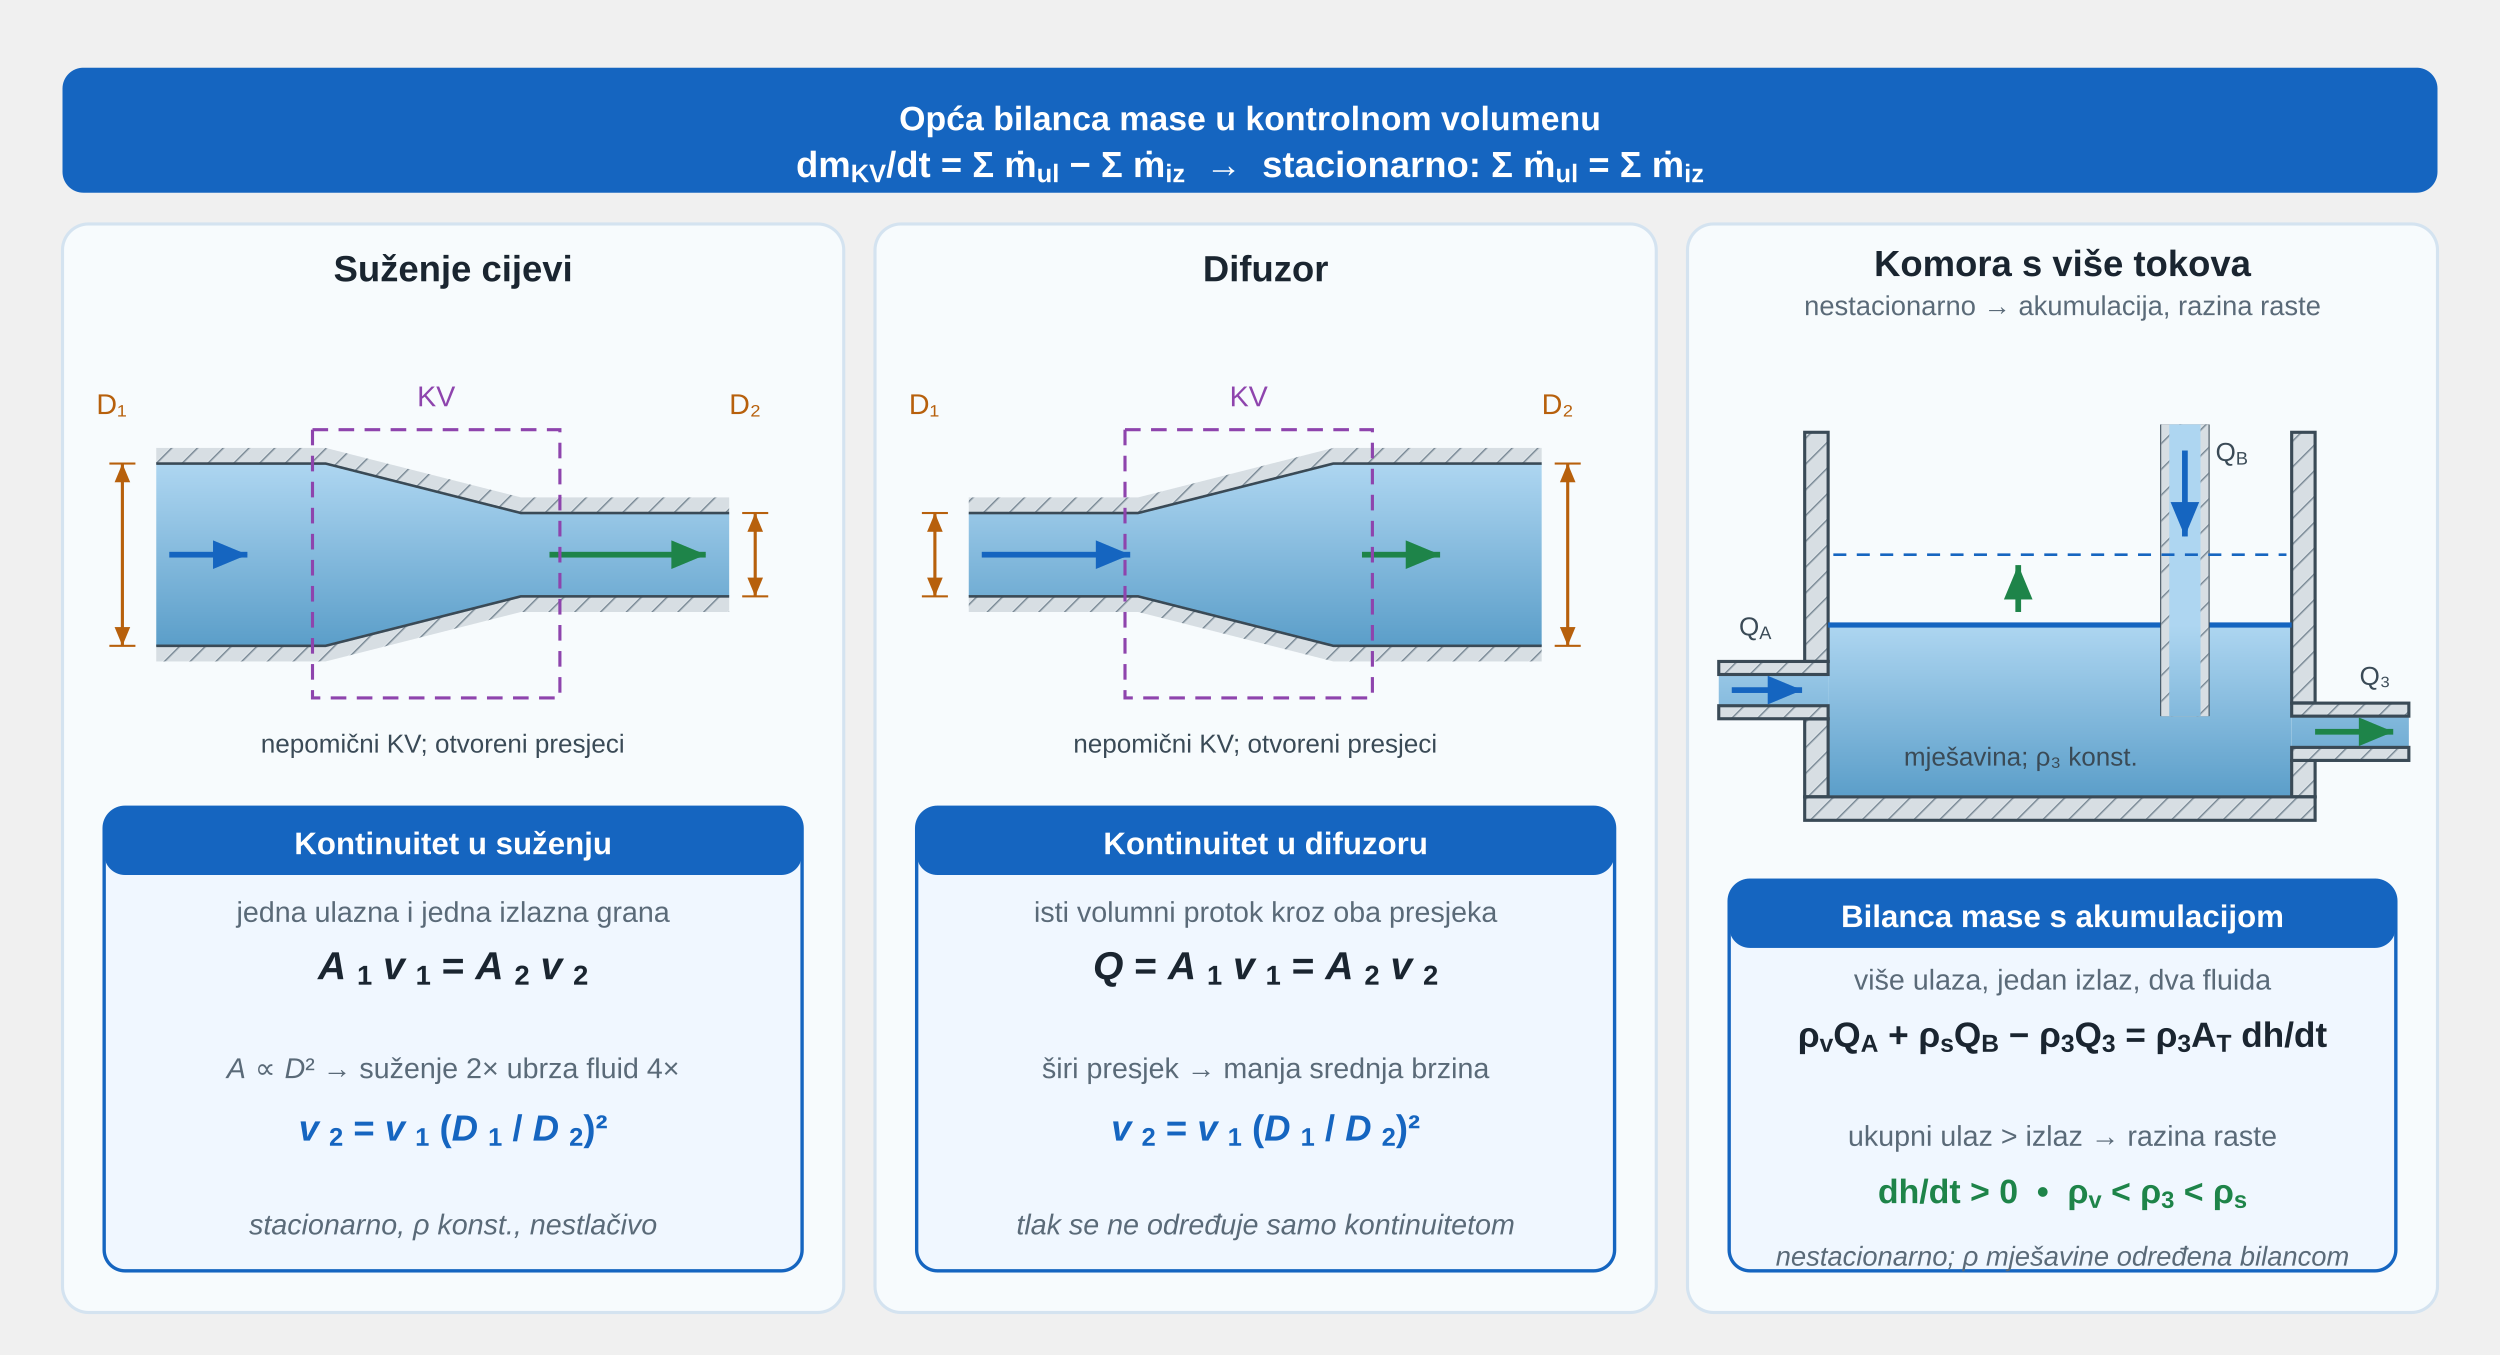
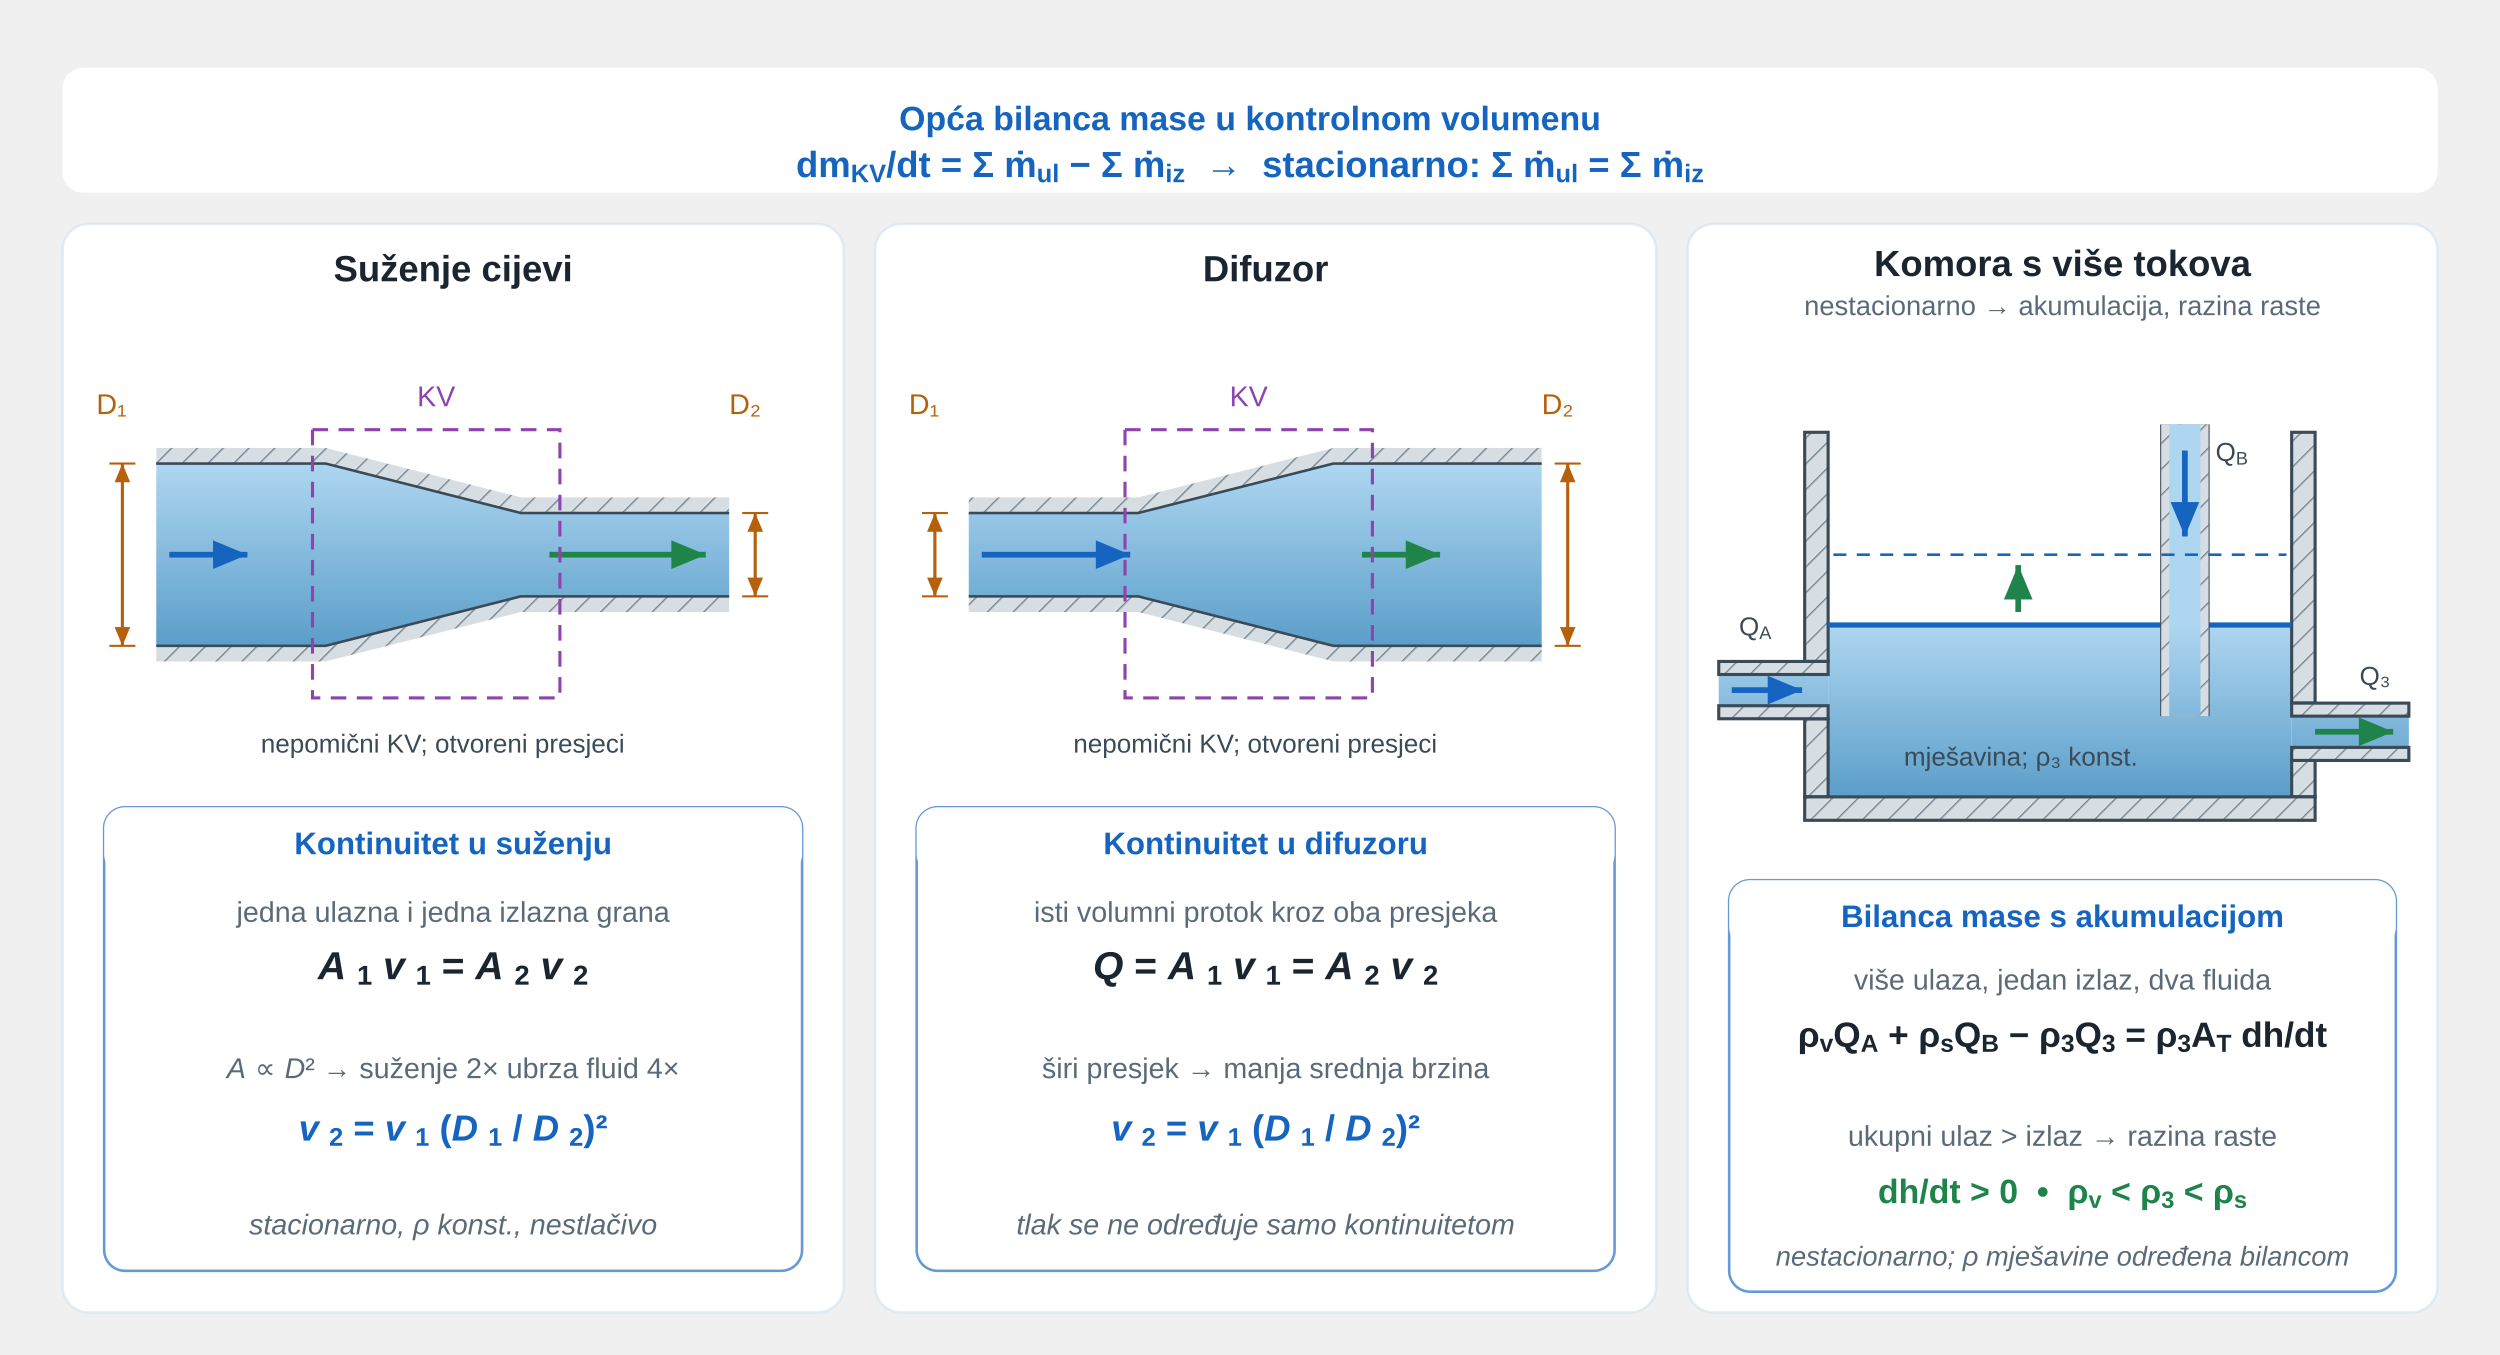
<svg xmlns="http://www.w3.org/2000/svg" viewBox="0 0 960 520" role="img" aria-labelledby="u08kvs-title u08kvs-desc" preserveAspectRatio="xMidYMid meet" style="display:block;width:100%;max-width:960px;height:auto;">
  <defs>
    <linearGradient id="u08kvs-water" x1="0" y1="0" x2="0" y2="1">
      <stop offset="0%" stop-color="#aed6f1" />
      <stop offset="100%" stop-color="#5b9ec9" />
    </linearGradient>
    <linearGradient id="u08kvs-brine" x1="0" y1="0" x2="0" y2="1">
      <stop offset="0%" stop-color="#bcd8c8" />
      <stop offset="100%" stop-color="#4f8a6c" />
    </linearGradient>
    <linearGradient id="u08kvs-mix" x1="0" y1="0" x2="0" y2="1">
      <stop offset="0%" stop-color="#b6cfdc" />
      <stop offset="100%" stop-color="#508fa0" />
    </linearGradient>
    <pattern id="u08kvs-hatch" width="7" height="7" patternUnits="userSpaceOnUse" patternTransform="rotate(45)">
      <line x1="0" y1="0" x2="0" y2="7" stroke="#7a8a96" stroke-width="1.8" />
    </pattern>
    <marker id="u08kvs-aR" markerWidth="7" markerHeight="5" refX="6.5" refY="2.5" orient="auto">
      <path d="M0,0 L0,5 L7,2.5 z" fill="#c0392b" />
    </marker>
    <marker id="u08kvs-aG" markerWidth="7" markerHeight="5" refX="6.5" refY="2.5" orient="auto">
      <path d="M0,0 L0,5 L7,2.5 z" fill="#1e8449" />
    </marker>
    <marker id="u08kvs-aB" markerWidth="6" markerHeight="4" refX="5.5" refY="2" orient="auto">
      <path d="M0,0 L0,4 L6,2 z" fill="#1565c0" />
    </marker>
    <marker id="u08kvs-aOr" markerWidth="7" markerHeight="5" refX="7" refY="2.5" orient="auto">
      <path d="M0,0 L0,5 L7,2.5 z" fill="#b7600c" />
    </marker>
    <marker id="u08kvs-aDim" markerWidth="6" markerHeight="5" refX="6" refY="2.5" orient="auto">
      <path d="M0,0 L0,5 L6,2.5 z" fill="#b7600c" />
    </marker>
    <marker id="u08kvs-aDimR" markerWidth="6" markerHeight="5" refX="6" refY="2.5" orient="auto-start-reverse">
      <path d="M0,0 L0,5 L6,2.5 z" fill="#b7600c" />
    </marker>
    <marker id="u08kvs_fix_force" markerWidth="6" markerHeight="5" refX="6" refY="2.5" orient="auto">
      <path d="M0 0 L0 5 L6 2.5 Z" fill="#c0392b" stroke="none" stroke-width="1.2" />
    </marker>
    <marker id="u08kvs_fix_green" markerWidth="6" markerHeight="5" refX="6" refY="2.5" orient="auto">
      <path d="M0 0 L0 5 L6 2.5 Z" fill="#1e8449" stroke="none" stroke-width="1.2" />
    </marker>
    <marker id="u08kvs_fix_normal" markerWidth="6" markerHeight="5" refX="6" refY="2.5" orient="auto">
      <path d="M0 0 L0 5 L6 2.5 Z" fill="#1565c0" stroke="none" stroke-width="1.2" />
    </marker>
    <marker id="u08kvs_fix_axis" markerWidth="6" markerHeight="5" refX="6" refY="2.5" orient="auto">
      <path d="M0 0 L0 5 L6 2.5 Z" fill="#3a4a56" stroke="none" stroke-width="1.2" />
    </marker>
    <marker id="u08kvs_fix_dim" markerWidth="6" markerHeight="5" refX="6" refY="2.5" orient="auto">
      <path d="M0 0 L0 5 L6 2.5 Z" fill="#b7600c" stroke="none" stroke-width="1.2" />
    </marker>
    <marker id="u08kvs_fix_dimL" markerWidth="6" markerHeight="5" refX="6" refY="2.5" orient="auto-start-reverse">
      <path d="M0 0 L0 5 L6 2.5 Z" fill="#b7600c" stroke="none" stroke-width="1.2" />
    </marker>
    <linearGradient id="u08kvs_fix_water" x1="0" y1="0" x2="0" y2="1">
      <stop offset="0%" stop-color="#aed6f1" />
      <stop offset="100%" stop-color="#5b9ec9" />
    </linearGradient>
    <pattern id="u08kvs_fix_hatch" width="7" height="7" patternUnits="userSpaceOnUse" patternTransform="rotate(45)">
      <rect x="0" y="0" width="7" height="7" fill="#d7dee3" stroke="none" stroke-width="1.2" />
      <line x1="0" y1="0" x2="0" y2="7" stroke="#7a8a96" stroke-width="1.1" />
    </pattern>
    <marker id="u08kvs_fix_0_force" markerWidth="6" markerHeight="5" refX="6" refY="2.5" orient="auto">
      <path d="M0 0 L0 5 L6 2.5 Z" fill="#c0392b" stroke="none" stroke-width="1.2" />
    </marker>
    <marker id="u08kvs_fix_0_green" markerWidth="6" markerHeight="5" refX="6" refY="2.5" orient="auto">
      <path d="M0 0 L0 5 L6 2.5 Z" fill="#1e8449" stroke="none" stroke-width="1.2" />
    </marker>
    <marker id="u08kvs_fix_0_normal" markerWidth="6" markerHeight="5" refX="6" refY="2.5" orient="auto">
      <path d="M0 0 L0 5 L6 2.5 Z" fill="#1565c0" stroke="none" stroke-width="1.2" />
    </marker>
    <marker id="u08kvs_fix_0_axis" markerWidth="6" markerHeight="5" refX="6" refY="2.5" orient="auto">
      <path d="M0 0 L0 5 L6 2.5 Z" fill="#3a4a56" stroke="none" stroke-width="1.2" />
    </marker>
    <marker id="u08kvs_fix_0_dim" markerWidth="6" markerHeight="5" refX="6" refY="2.5" orient="auto">
      <path d="M0 0 L0 5 L6 2.5 Z" fill="#b7600c" stroke="none" stroke-width="1.2" />
    </marker>
    <marker id="u08kvs_fix_0_dimL" markerWidth="6" markerHeight="5" refX="6" refY="2.5" orient="auto-start-reverse">
      <path d="M0 0 L0 5 L6 2.5 Z" fill="#b7600c" stroke="none" stroke-width="1.2" />
    </marker>
    <linearGradient id="u08kvs_fix_0_water" x1="0" y1="0" x2="0" y2="1">
      <stop offset="0%" stop-color="#aed6f1" />
      <stop offset="100%" stop-color="#5b9ec9" />
    </linearGradient>
    <pattern id="u08kvs_fix_0_hatch" width="7" height="7" patternUnits="userSpaceOnUse" patternTransform="rotate(45)">
      <rect x="0" y="0" width="7" height="7" fill="#d7dee3" stroke="none" stroke-width="1.2" />
      <line x1="0" y1="0" x2="0" y2="7" stroke="#7a8a96" stroke-width="1.1" />
    </pattern>
    <marker id="u08kvs_fix_1_force" markerWidth="6" markerHeight="5" refX="6" refY="2.5" orient="auto">
      <path d="M0 0 L0 5 L6 2.5 Z" fill="#c0392b" stroke="none" stroke-width="1.2" />
    </marker>
    <marker id="u08kvs_fix_1_green" markerWidth="6" markerHeight="5" refX="6" refY="2.5" orient="auto">
      <path d="M0 0 L0 5 L6 2.5 Z" fill="#1e8449" stroke="none" stroke-width="1.2" />
    </marker>
    <marker id="u08kvs_fix_1_normal" markerWidth="6" markerHeight="5" refX="6" refY="2.5" orient="auto">
      <path d="M0 0 L0 5 L6 2.5 Z" fill="#1565c0" stroke="none" stroke-width="1.2" />
    </marker>
    <marker id="u08kvs_fix_1_axis" markerWidth="6" markerHeight="5" refX="6" refY="2.5" orient="auto">
      <path d="M0 0 L0 5 L6 2.5 Z" fill="#3a4a56" stroke="none" stroke-width="1.2" />
    </marker>
    <marker id="u08kvs_fix_1_dim" markerWidth="6" markerHeight="5" refX="6" refY="2.5" orient="auto">
      <path d="M0 0 L0 5 L6 2.5 Z" fill="#b7600c" stroke="none" stroke-width="1.2" />
    </marker>
    <marker id="u08kvs_fix_1_dimL" markerWidth="6" markerHeight="5" refX="6" refY="2.5" orient="auto-start-reverse">
      <path d="M0 0 L0 5 L6 2.5 Z" fill="#b7600c" stroke="none" stroke-width="1.2" />
    </marker>
    <linearGradient id="u08kvs_fix_1_water" x1="0" y1="0" x2="0" y2="1">
      <stop offset="0%" stop-color="#aed6f1" />
      <stop offset="100%" stop-color="#5b9ec9" />
    </linearGradient>
    <pattern id="u08kvs_fix_1_hatch" width="7" height="7" patternUnits="userSpaceOnUse" patternTransform="rotate(45)">
      <rect x="0" y="0" width="7" height="7" fill="#d7dee3" stroke="none" stroke-width="1.2" />
      <line x1="0" y1="0" x2="0" y2="7" stroke="#7a8a96" stroke-width="1.1" />
    </pattern>
    <marker id="u08kvs_fix_tank_force" markerWidth="6" markerHeight="5" refX="6" refY="2.5" orient="auto">
      <path d="M0 0 L0 5 L6 2.5 Z" fill="#c0392b" stroke="none" stroke-width="1.2" />
    </marker>
    <marker id="u08kvs_fix_tank_green" markerWidth="6" markerHeight="5" refX="6" refY="2.5" orient="auto">
      <path d="M0 0 L0 5 L6 2.5 Z" fill="#1e8449" stroke="none" stroke-width="1.2" />
    </marker>
    <marker id="u08kvs_fix_tank_normal" markerWidth="6" markerHeight="5" refX="6" refY="2.5" orient="auto">
      <path d="M0 0 L0 5 L6 2.5 Z" fill="#1565c0" stroke="none" stroke-width="1.2" />
    </marker>
    <marker id="u08kvs_fix_tank_axis" markerWidth="6" markerHeight="5" refX="6" refY="2.5" orient="auto">
      <path d="M0 0 L0 5 L6 2.5 Z" fill="#3a4a56" stroke="none" stroke-width="1.2" />
    </marker>
    <marker id="u08kvs_fix_tank_dim" markerWidth="6" markerHeight="5" refX="6" refY="2.5" orient="auto">
      <path d="M0 0 L0 5 L6 2.5 Z" fill="#b7600c" stroke="none" stroke-width="1.2" />
    </marker>
    <marker id="u08kvs_fix_tank_dimL" markerWidth="6" markerHeight="5" refX="6" refY="2.5" orient="auto-start-reverse">
      <path d="M0 0 L0 5 L6 2.5 Z" fill="#b7600c" stroke="none" stroke-width="1.2" />
    </marker>
    <linearGradient id="u08kvs_fix_tank_water" x1="0" y1="240" x2="0" y2="306" gradientUnits="userSpaceOnUse">
      <stop offset="0%" stop-color="#aed6f1" />
      <stop offset="100%" stop-color="#5b9ec9" />
    </linearGradient>
    <pattern id="u08kvs_fix_tank_hatch" width="7" height="7" patternUnits="userSpaceOnUse" patternTransform="rotate(45)">
      <rect x="0" y="0" width="7" height="7" fill="#d7dee3" stroke="none" stroke-width="1.2" />
      <line x1="0" y1="0" x2="0" y2="7" stroke="#7a8a96" stroke-width="1.1" />
    </pattern>
  </defs>
-   <rect x="24" y="26" width="912" height="48" rx="8" fill="#1565c0" />
-   <rect x="24" y="86" width="300" height="418" rx="10" fill="#f7fbfd" stroke="#d4e3f0" stroke-width="1.2" />
-   <rect x="40" y="310" width="268" height="178" rx="8" fill="#f0f7ff" stroke="#1565c0" stroke-width="1.3" />
-   <rect x="40" y="310" width="268" height="26" rx="8" fill="#1565c0" />
-   <rect x="336" y="86" width="300" height="418" rx="10" fill="#f7fbfd" stroke="#d4e3f0" stroke-width="1.2" />
-   <rect x="352" y="310" width="268" height="178" rx="8" fill="#f0f7ff" stroke="#1565c0" stroke-width="1.3" />
-   <rect x="352" y="310" width="268" height="26" rx="8" fill="#1565c0" />
-   <rect x="648" y="86" width="288" height="418" rx="10" fill="#f7fbfd" stroke="#d4e3f0" stroke-width="1.2" />
-   <rect x="664" y="338" width="256" height="150" rx="8" fill="#f0f7ff" stroke="#1565c0" stroke-width="1.3" />
-   <rect x="664" y="338" width="256" height="26" rx="8" fill="#1565c0" />
-   <text x="480" y="50" font-family="'Segoe UI',Arial,sans-serif" font-size="13" font-weight="700" text-anchor="middle" fill="#ffffff">Opća bilanca mase u kontrolnom volumenu</text>
-   <text x="480" y="68" font-family="'Segoe UI',Arial,sans-serif" font-size="14" font-weight="700" text-anchor="middle" fill="#ffffff">dm<tspan baseline-shift="sub" font-size="0.7em">KV</tspan>/dt = Σ ṁ<tspan baseline-shift="sub" font-size="0.7em">ul</tspan> − Σ ṁ<tspan baseline-shift="sub" font-size="0.7em">iz</tspan>  →  stacionarno: Σ ṁ<tspan baseline-shift="sub" font-size="0.7em">ul</tspan> = Σ ṁ<tspan baseline-shift="sub" font-size="0.7em">iz</tspan>
+   <rect x="24" y="26" width="912" height="48" rx="8" fill="white" stroke="none" />
+   <rect x="24" y="86" width="300" height="418" rx="10" fill="white" stroke="#d4e3f0" stroke-width="1" stroke-opacity="0.65" />
+   <rect x="40" y="310" width="268" height="178" rx="8" fill="white" stroke="#1565c0" stroke-width="1" stroke-opacity="0.65" />
+   <rect x="40" y="310" width="268" height="26" rx="8" fill="white" stroke="none" />
+   <rect x="336" y="86" width="300" height="418" rx="10" fill="white" stroke="#d4e3f0" stroke-width="1" stroke-opacity="0.65" />
+   <rect x="352" y="310" width="268" height="178" rx="8" fill="white" stroke="#1565c0" stroke-width="1" stroke-opacity="0.65" />
+   <rect x="352" y="310" width="268" height="26" rx="8" fill="white" stroke="none" />
+   <rect x="648" y="86" width="288" height="418" rx="10" fill="white" stroke="#d4e3f0" stroke-width="1" stroke-opacity="0.65" />
+   <rect x="664" y="338" width="256" height="158" rx="8" fill="white" stroke="#1565c0" stroke-width="1" stroke-opacity="0.65" />
+   <rect x="664" y="338" width="256" height="26" rx="8" fill="white" stroke="none" />
+   <text x="480" y="50" font-family="'Segoe UI',Arial,sans-serif" font-size="13" font-weight="700" text-anchor="middle" fill="#1565c0">Opća bilanca mase u kontrolnom volumenu</text>
+   <text x="480" y="68" font-family="'Segoe UI',Arial,sans-serif" font-size="14" font-weight="700" text-anchor="middle" fill="#1565c0">dm<tspan baseline-shift="sub" font-size="0.7em">KV</tspan>/dt = Σ ṁ<tspan baseline-shift="sub" font-size="0.7em">ul</tspan> − Σ ṁ<tspan baseline-shift="sub" font-size="0.7em">iz</tspan>  →  stacionarno: Σ ṁ<tspan baseline-shift="sub" font-size="0.7em">ul</tspan> = Σ ṁ<tspan baseline-shift="sub" font-size="0.7em">iz</tspan>
  </text>
  <text x="174" y="108" font-family="'Segoe UI',Arial,sans-serif" font-size="14" font-weight="700" text-anchor="middle" fill="#1a2530">Suženje cijevi</text>
-   <text x="174" y="328" font-family="'Segoe UI',Arial,sans-serif" font-size="12" font-weight="700" text-anchor="middle" fill="#ffffff">Kontinuitet u suženju</text>
+   <text x="174" y="328" font-family="'Segoe UI',Arial,sans-serif" font-size="12" font-weight="700" text-anchor="middle" fill="#1565c0">Kontinuitet u suženju</text>
  <text x="174" y="354" font-family="'Segoe UI',Arial,sans-serif" font-size="11" text-anchor="middle" fill="#5a6a78">jedna ulazna i jedna izlazna grana</text>
  <text x="174" y="376" font-family="'Segoe UI',Arial,sans-serif" font-size="15" font-weight="700" text-anchor="middle" fill="#1a2530">
    <tspan font-style="italic">A</tspan>
    <tspan baseline-shift="sub" font-size="0.7em">1</tspan>
    <tspan font-style="italic">v</tspan>
    <tspan baseline-shift="sub" font-size="0.7em">1</tspan> = <tspan font-style="italic">A</tspan>
    <tspan baseline-shift="sub" font-size="0.7em">2</tspan>
    <tspan font-style="italic">v</tspan>
    <tspan baseline-shift="sub" font-size="0.7em">2</tspan>
  </text>
  <text x="174" y="414" font-family="'Segoe UI',Arial,sans-serif" font-size="11" text-anchor="middle" fill="#5a6a78">
    <tspan font-style="italic">A</tspan> ∝ <tspan font-style="italic">D</tspan>² → suženje 2× ubrza fluid 4×</text>
  <text x="174" y="438" font-family="'Segoe UI',Arial,sans-serif" font-size="14" font-weight="700" text-anchor="middle" fill="#1565c0">
    <tspan font-style="italic">v</tspan>
    <tspan baseline-shift="sub" font-size="0.7em">2</tspan> = <tspan font-style="italic">v</tspan>
    <tspan baseline-shift="sub" font-size="0.7em">1</tspan> (<tspan font-style="italic">D</tspan>
    <tspan baseline-shift="sub" font-size="0.7em">1</tspan> / <tspan font-style="italic">D</tspan>
    <tspan baseline-shift="sub" font-size="0.7em">2</tspan>)²</text>
  <text x="174" y="474" font-family="'Segoe UI',Arial,sans-serif" font-size="11" font-style="italic" text-anchor="middle" fill="#5a6a78">stacionarno, ρ konst., nestlačivo</text>
  <text x="486" y="108" font-family="'Segoe UI',Arial,sans-serif" font-size="14" font-weight="700" text-anchor="middle" fill="#1a2530">Difuzor</text>
-   <text x="486" y="328" font-family="'Segoe UI',Arial,sans-serif" font-size="12" font-weight="700" text-anchor="middle" fill="#ffffff">Kontinuitet u difuzoru</text>
+   <text x="486" y="328" font-family="'Segoe UI',Arial,sans-serif" font-size="12" font-weight="700" text-anchor="middle" fill="#1565c0">Kontinuitet u difuzoru</text>
  <text x="486" y="354" font-family="'Segoe UI',Arial,sans-serif" font-size="11" text-anchor="middle" fill="#5a6a78">isti volumni protok kroz oba presjeka</text>
  <text x="486" y="376" font-family="'Segoe UI',Arial,sans-serif" font-size="15" font-weight="700" text-anchor="middle" fill="#1a2530">
    <tspan font-style="italic">Q</tspan> = <tspan font-style="italic">A</tspan>
    <tspan baseline-shift="sub" font-size="0.7em">1</tspan>
    <tspan font-style="italic">v</tspan>
    <tspan baseline-shift="sub" font-size="0.7em">1</tspan> = <tspan font-style="italic">A</tspan>
    <tspan baseline-shift="sub" font-size="0.7em">2</tspan>
    <tspan font-style="italic">v</tspan>
    <tspan baseline-shift="sub" font-size="0.7em">2</tspan>
  </text>
  <text x="486" y="414" font-family="'Segoe UI',Arial,sans-serif" font-size="11" text-anchor="middle" fill="#5a6a78">širi presjek → manja srednja brzina</text>
  <text x="486" y="438" font-family="'Segoe UI',Arial,sans-serif" font-size="14" font-weight="700" text-anchor="middle" fill="#1565c0">
    <tspan font-style="italic">v</tspan>
    <tspan baseline-shift="sub" font-size="0.7em">2</tspan> = <tspan font-style="italic">v</tspan>
    <tspan baseline-shift="sub" font-size="0.7em">1</tspan> (<tspan font-style="italic">D</tspan>
    <tspan baseline-shift="sub" font-size="0.7em">1</tspan> / <tspan font-style="italic">D</tspan>
    <tspan baseline-shift="sub" font-size="0.7em">2</tspan>)²</text>
  <text x="486" y="474" font-family="'Segoe UI',Arial,sans-serif" font-size="11" font-style="italic" text-anchor="middle" fill="#5a6a78">tlak se ne određuje samo kontinuitetom</text>
  <text x="792" y="106" font-family="'Segoe UI',Arial,sans-serif" font-size="14" font-weight="700" text-anchor="middle" fill="#1a2530">Komora s više tokova</text>
  <text x="792" y="121" font-family="'Segoe UI',Arial,sans-serif" font-size="10.5" text-anchor="middle" fill="#5a6a78">nestacionarno → akumulacija, razina raste</text>
-   <text x="792" y="356" font-family="'Segoe UI',Arial,sans-serif" font-size="12" font-weight="700" text-anchor="middle" fill="#ffffff">Bilanca mase s akumulacijom</text>
+   <text x="792" y="356" font-family="'Segoe UI',Arial,sans-serif" font-size="12" font-weight="700" text-anchor="middle" fill="#1565c0">Bilanca mase s akumulacijom</text>
  <text x="792" y="380" font-family="'Segoe UI',Arial,sans-serif" font-size="11" text-anchor="middle" fill="#5a6a78">više ulaza, jedan izlaz, dva fluida</text>
  <text x="792" y="402" font-family="'Segoe UI',Arial,sans-serif" font-size="13.5" font-weight="700" text-anchor="middle" fill="#1a2530">ρ<tspan baseline-shift="sub" font-size="0.7em">v</tspan>Q<tspan baseline-shift="sub" font-size="0.7em">A</tspan> + ρ<tspan baseline-shift="sub" font-size="0.7em">s</tspan>Q<tspan baseline-shift="sub" font-size="0.7em">B</tspan> − ρ<tspan baseline-shift="sub" font-size="0.7em">3</tspan>Q<tspan baseline-shift="sub" font-size="0.7em">3</tspan> = ρ<tspan baseline-shift="sub" font-size="0.7em">3</tspan>A<tspan baseline-shift="sub" font-size="0.7em">T</tspan> dh/dt</text>
  <text x="792" y="440" font-family="'Segoe UI',Arial,sans-serif" font-size="11" text-anchor="middle" fill="#5a6a78">ukupni ulaz &gt; izlaz → razina raste</text>
  <text x="792" y="462" font-family="'Segoe UI',Arial,sans-serif" font-size="13" font-weight="700" text-anchor="middle" fill="#1e8449">dh/dt &gt; 0  •  ρ<tspan baseline-shift="sub" font-size="0.7em">v</tspan> &lt; ρ<tspan baseline-shift="sub" font-size="0.7em">3</tspan> &lt; ρ<tspan baseline-shift="sub" font-size="0.7em">s</tspan>
  </text>
  <text x="792" y="486" font-family="'Segoe UI',Arial,sans-serif" font-size="10.5" font-style="italic" text-anchor="middle" fill="#5a6a78">nestacionarno; ρ mješavine određena bilancom</text>
  <g id="u08kvs_fix_geometry">
    <path d="M60 178.0 H125 L200 197.0 H280 V229.0 H200 L125 248.0 H60 Z" fill="url(#u08kvs_fix_0_water)" stroke="none" stroke-width="1.2" id="u08kvs_fix_0_fluid" />
    <polygon points="60,178 125,178 200,197 280,197 280,191 200,191 125,172 60,172" fill="url(#u08kvs_fix_0_hatch)" stroke="none" stroke-width="1.5" />
    <path d="M60 178.0 H125 L200 197.0 H280" fill="none" stroke="#3a4a56" stroke-width="1" />
    <polygon points="60,248 125,248 200,229 280,229 280,235 200,235 125,254 60,254" fill="url(#u08kvs_fix_0_hatch)" stroke="none" stroke-width="1.5" />
    <path d="M60 248.0 H125 L200 229.0 H280" fill="none" stroke="#3a4a56" stroke-width="1" />
    <line x1="65" y1="213" x2="95" y2="213" stroke="#1565c0" stroke-width="2.2" marker-end="url(#u08kvs_fix_0_normal)" />
    <line x1="211" y1="213" x2="271" y2="213" stroke="#1e8449" stroke-width="2.2" marker-end="url(#u08kvs_fix_0_green)" />
    <line x1="42" y1="178.0" x2="52" y2="178.0" stroke="#b7600c" stroke-width="0.8" />
    <line x1="42" y1="248.0" x2="52" y2="248.0" stroke="#b7600c" stroke-width="0.8" />
    <line x1="47" y1="178.0" x2="47" y2="248.0" stroke="#b7600c" stroke-width="1.2" marker-start="url(#u08kvs_fix_0_dimL)" marker-end="url(#u08kvs_fix_0_dim)" />
    <text x="37" y="159" font-family="'Segoe UI',Arial,sans-serif" font-size="11" fill="#b7600c" text-anchor="start">D₁</text>
    <line x1="285" y1="197.0" x2="295" y2="197.0" stroke="#b7600c" stroke-width="0.8" />
    <line x1="285" y1="229.0" x2="295" y2="229.0" stroke="#b7600c" stroke-width="0.8" />
    <line x1="290" y1="197.0" x2="290" y2="229.0" stroke="#b7600c" stroke-width="1.2" marker-start="url(#u08kvs_fix_0_dimL)" marker-end="url(#u08kvs_fix_0_dim)" />
    <text x="280" y="159" font-family="'Segoe UI',Arial,sans-serif" font-size="11" fill="#b7600c" text-anchor="start">D₂</text>
    <rect x="120" y="165" width="95" height="103" fill="none" stroke="#8e44ad" stroke-width="1.2" stroke-dasharray="6,4" id="u08kvs_fix_0_cv" />
    <text x="167.5" y="156" font-family="'Segoe UI',Arial,sans-serif" font-size="11" fill="#8e44ad" text-anchor="middle">KV</text>
    <text x="170" y="289" font-family="'Segoe UI',Arial,sans-serif" font-size="10" fill="#3a4a56" text-anchor="middle">nepomični KV; otvoreni presjeci</text>
    <path d="M372 197.0 H437 L512 178.0 H592 V248.0 H512 L437 229.0 H372 Z" fill="url(#u08kvs_fix_1_water)" stroke="none" stroke-width="1.2" id="u08kvs_fix_1_fluid" />
    <polygon points="372,197 437,197 512,178 592,178 592,172 512,172 437,191 372,191" fill="url(#u08kvs_fix_1_hatch)" stroke="none" stroke-width="1.5" />
    <path d="M372 197.0 H437 L512 178.0 H592" fill="none" stroke="#3a4a56" stroke-width="1" />
    <polygon points="372,229 437,229 512,248 592,248 592,254 512,254 437,235 372,235" fill="url(#u08kvs_fix_1_hatch)" stroke="none" stroke-width="1.5" />
    <path d="M372 229.0 H437 L512 248.0 H592" fill="none" stroke="#3a4a56" stroke-width="1" />
    <line x1="377" y1="213" x2="434" y2="213" stroke="#1565c0" stroke-width="2.2" marker-end="url(#u08kvs_fix_1_normal)" />
    <line x1="523" y1="213" x2="553" y2="213" stroke="#1e8449" stroke-width="2.2" marker-end="url(#u08kvs_fix_1_green)" />
    <line x1="354" y1="197.0" x2="364" y2="197.0" stroke="#b7600c" stroke-width="0.8" />
    <line x1="354" y1="229.0" x2="364" y2="229.0" stroke="#b7600c" stroke-width="0.8" />
    <line x1="359" y1="197.0" x2="359" y2="229.0" stroke="#b7600c" stroke-width="1.2" marker-start="url(#u08kvs_fix_1_dimL)" marker-end="url(#u08kvs_fix_1_dim)" />
    <text x="349" y="159" font-family="'Segoe UI',Arial,sans-serif" font-size="11" fill="#b7600c" text-anchor="start">D₁</text>
    <line x1="597" y1="178.0" x2="607" y2="178.0" stroke="#b7600c" stroke-width="0.8" />
    <line x1="597" y1="248.0" x2="607" y2="248.0" stroke="#b7600c" stroke-width="0.8" />
    <line x1="602" y1="178.0" x2="602" y2="248.0" stroke="#b7600c" stroke-width="1.2" marker-start="url(#u08kvs_fix_1_dimL)" marker-end="url(#u08kvs_fix_1_dim)" />
    <text x="592" y="159" font-family="'Segoe UI',Arial,sans-serif" font-size="11" fill="#b7600c" text-anchor="start">D₂</text>
    <rect x="432" y="165" width="95" height="103" fill="none" stroke="#8e44ad" stroke-width="1.2" stroke-dasharray="6,4" id="u08kvs_fix_1_cv" />
    <text x="479.5" y="156" font-family="'Segoe UI',Arial,sans-serif" font-size="11" fill="#8e44ad" text-anchor="middle">KV</text>
    <text x="482" y="289" font-family="'Segoe UI',Arial,sans-serif" font-size="10" fill="#3a4a56" text-anchor="middle">nepomični KV; otvoreni presjeci</text>
    <rect x="702" y="240" width="178" height="66" fill="url(#u08kvs_fix_tank_water)" stroke="none" stroke-width="1.2" id="u08kvs_fix_tank_fluid" />
    <rect x="693" y="166" width="9" height="88.0" fill="url(#u08kvs_fix_tank_hatch)" stroke="#3a4a56" stroke-width="1.2" />
    <rect x="693" y="276.0" width="9" height="30.0" fill="url(#u08kvs_fix_tank_hatch)" stroke="#3a4a56" stroke-width="1.2" />
    <rect x="880" y="166" width="9" height="104.0" fill="url(#u08kvs_fix_tank_hatch)" stroke="#3a4a56" stroke-width="1.2" />
    <rect x="880" y="292.0" width="9" height="14.0" fill="url(#u08kvs_fix_tank_hatch)" stroke="#3a4a56" stroke-width="1.2" />
    <rect x="693" y="306" width="196" height="9" fill="url(#u08kvs_fix_tank_hatch)" stroke="#3a4a56" stroke-width="1.2" />
    <line x1="702" y1="240" x2="880" y2="240" stroke="#1565c0" stroke-width="2" id="u08kvs_fix_tank_surface" />
    <rect x="660" y="259.0" width="42" height="12" fill="url(#u08kvs_fix_tank_water)" stroke="none" stroke-width="1.2" id="u08kvs_fix_tank_pipe-660-265" />
    <rect x="660" y="254.0" width="42" height="5" fill="url(#u08kvs_fix_tank_hatch)" stroke="#3a4a56" stroke-width="1.2" />
    <rect x="660" y="271.0" width="42" height="5" fill="url(#u08kvs_fix_tank_hatch)" stroke="#3a4a56" stroke-width="1.2" />
    <rect x="880" y="275.0" width="45" height="12" fill="url(#u08kvs_fix_tank_water)" stroke="none" stroke-width="1.2" id="u08kvs_fix_tank_pipe-880-281" />
    <rect x="880" y="270.0" width="45" height="5" fill="url(#u08kvs_fix_tank_hatch)" stroke="#3a4a56" stroke-width="1.2" />
    <rect x="880" y="287.0" width="45" height="5" fill="url(#u08kvs_fix_tank_hatch)" stroke="#3a4a56" stroke-width="1.2" />
    <line x1="665" y1="265" x2="692" y2="265" stroke="#1565c0" stroke-width="2.2" marker-end="url(#u08kvs_fix_tank_normal)" />
    <line x1="889" y1="281" x2="919" y2="281" stroke="#1e8449" stroke-width="2.2" marker-end="url(#u08kvs_fix_tank_green)" />
    <path d="M839 163 V275" fill="none" stroke="#3a4a56" stroke-width="19" stroke-linejoin="round" />
    <path d="M839 163 V275" fill="none" stroke="#d7dee3" stroke-width="18" stroke-linejoin="round" />
    <path d="M839 163 V275" fill="none" stroke="url(#u08kvs_fix_tank_hatch)" stroke-width="18" stroke-linejoin="round" />
    <path d="M839 163 V275" fill="none" stroke="url(#u08kvs_fix_tank_water)" stroke-width="12" stroke-linejoin="round" />
    <line x1="839" y1="173" x2="839" y2="206" stroke="#1565c0" stroke-width="2.2" marker-end="url(#u08kvs_fix_tank_normal)" />
    <text x="674" y="244" font-family="'Segoe UI',Arial,sans-serif" font-size="10" fill="#3a4a56" text-anchor="middle">Q<tspan baseline-shift="sub" font-size="0.7em">A</tspan>
    </text>
    <text x="857" y="177" font-family="'Segoe UI',Arial,sans-serif" font-size="10" fill="#3a4a56" text-anchor="middle">Q<tspan baseline-shift="sub" font-size="0.7em">B</tspan>
    </text>
    <text x="912" y="263" font-family="'Segoe UI',Arial,sans-serif" font-size="10" fill="#3a4a56" text-anchor="middle">Q₃</text>
    <line x1="704" y1="213" x2="878" y2="213" stroke="#1565c0" stroke-width="1" stroke-dasharray="5,4" />
    <line x1="775" y1="235" x2="775" y2="217" stroke="#1e8449" stroke-width="2.2" marker-end="url(#u08kvs_fix_tank_green)" />
    <text x="776" y="294" font-family="'Segoe UI',Arial,sans-serif" font-size="10" fill="#3a4a56" text-anchor="middle">mješavina; ρ₃ konst.</text>
  </g>
</svg>
